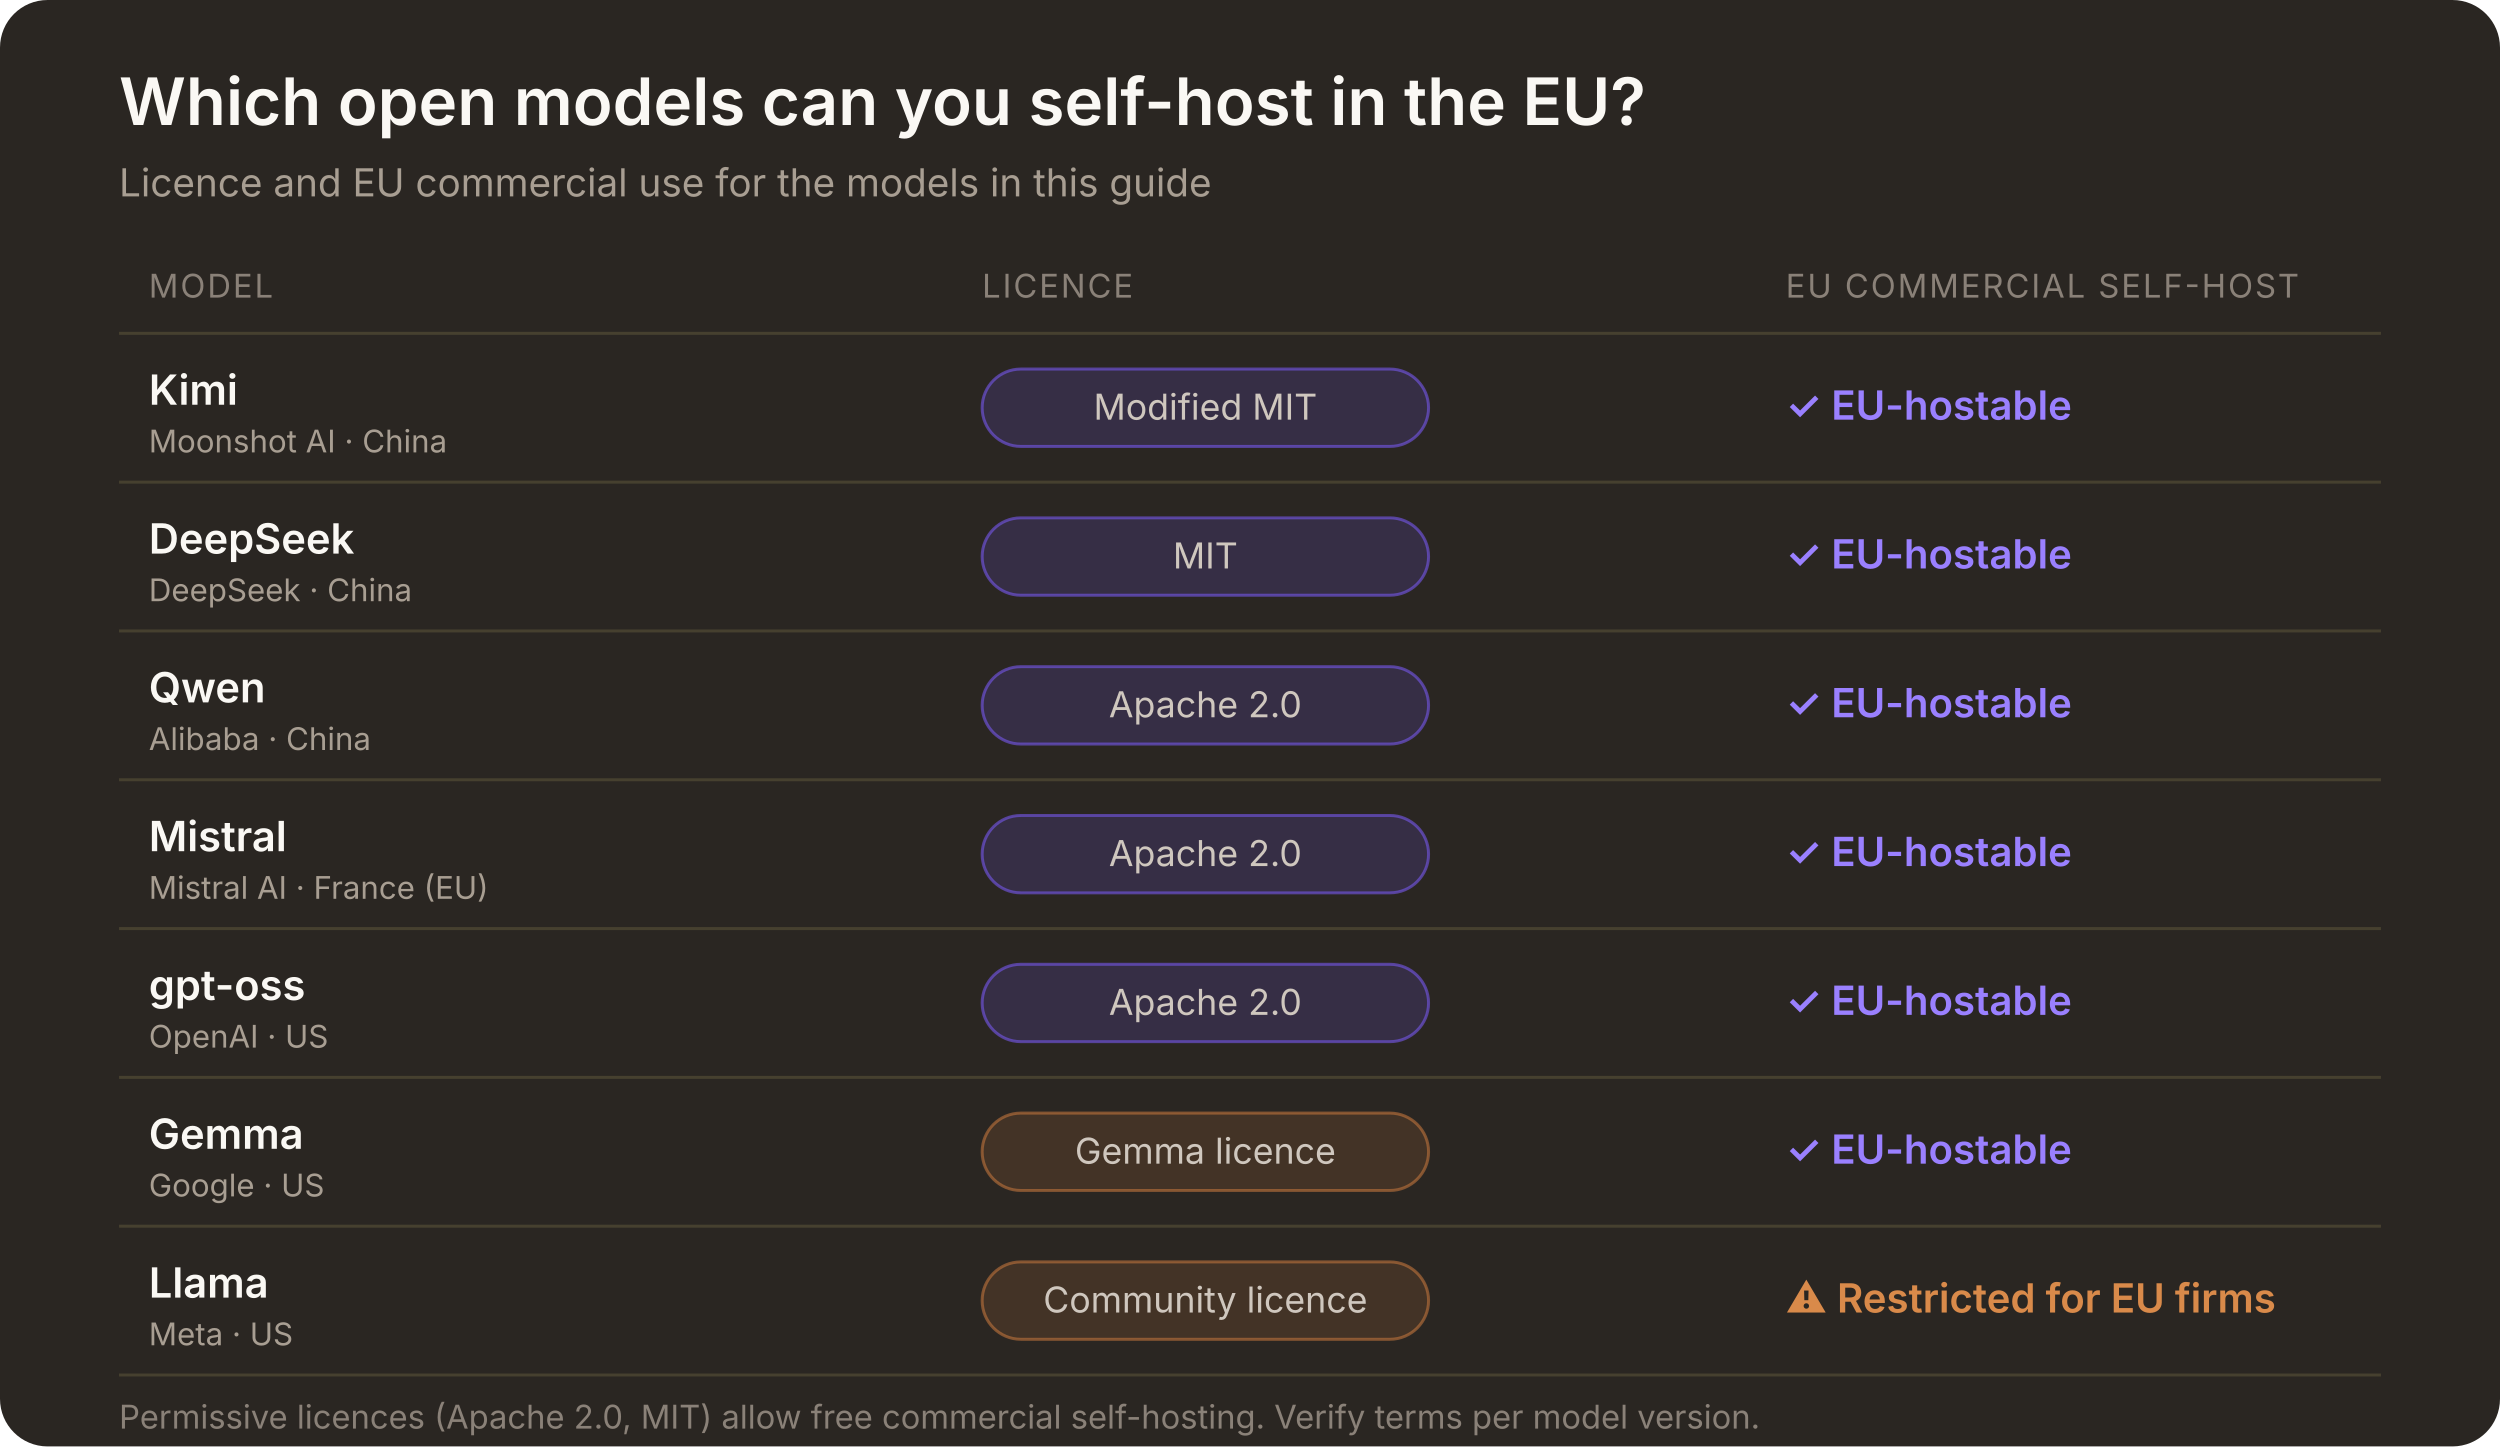
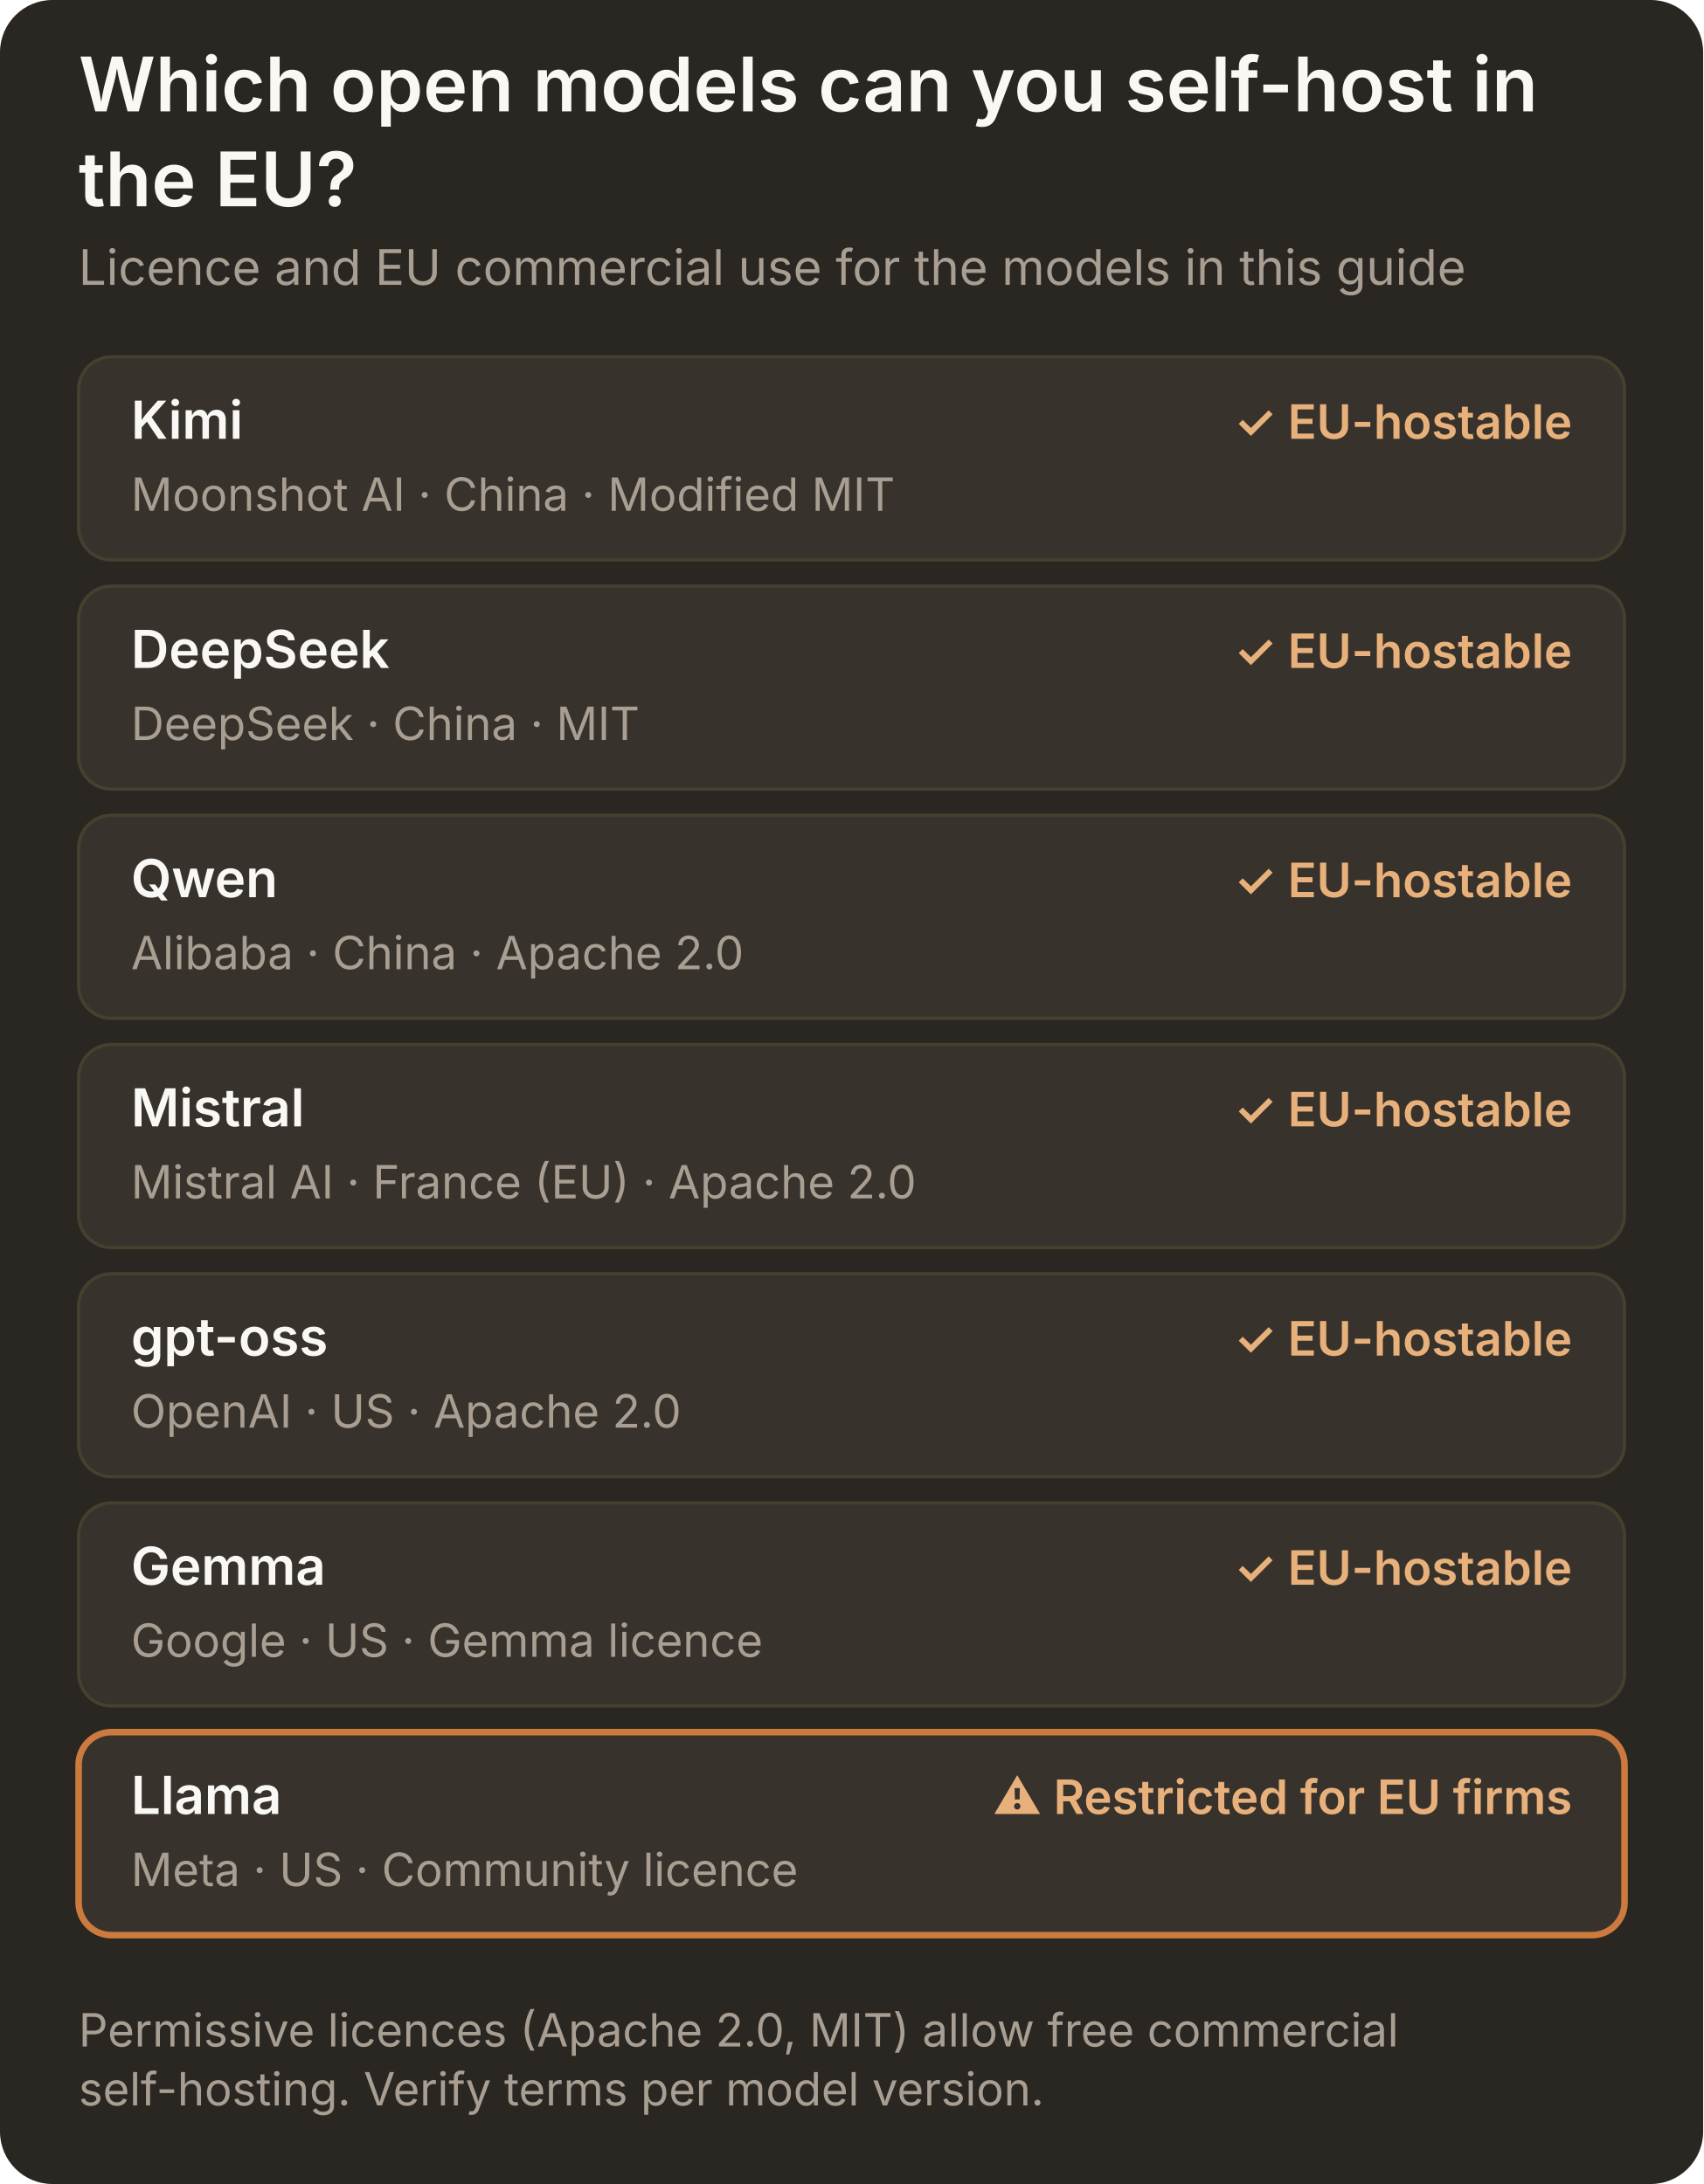
- <svg xmlns="http://www.w3.org/2000/svg" viewBox="0 0 840 486" role="img" aria-label="Scorecard: which open models can you self-host in the EU. Kimi (Moonshot, China), Modified MIT, EU-hostable. DeepSeek (China), MIT, EU-hostable. Qwen (Alibaba, China), Apache 2.0, EU-hostable. Mistral (France, EU), Apache 2.0, EU-hostable. gpt-oss (OpenAI, US), Apache 2.0, EU-hostable. Gemma (Google, US), Gemma licence, EU-hostable. Llama (Meta, US), community licence, restricted for EU-domiciled firms.">
-   <rect x="0" y="0" width="840" height="486" rx="16" fill="#2a2622" />
-   <text x="40" y="42" font-family="'Inter', system-ui, -apple-system, sans-serif" font-size="22" font-weight="600" fill="#faf8f4">Which open models can you self-host in the EU?</text>
-   <text x="40" y="66" font-family="'Inter', system-ui, sans-serif" font-size="13" fill="#a89e92">Licence and EU commercial use for the models in this guide</text>
-   <text x="50" y="100" font-family="'Inter', system-ui, sans-serif" font-size="11" letter-spacing="0.06em" fill="#8a8178">MODEL</text>
-   <text x="330" y="100" font-family="'Inter', system-ui, sans-serif" font-size="11" letter-spacing="0.06em" fill="#8a8178">LICENCE</text>
-   <text x="600" y="100" font-family="'Inter', system-ui, sans-serif" font-size="11" letter-spacing="0.06em" fill="#8a8178">EU COMMERCIAL SELF-HOST</text>
-   <line x1="40" y1="112" x2="800" y2="112" stroke="#46402f" stroke-width="1" />
-   <text x="50" y="136" font-family="'Inter', system-ui, sans-serif" font-size="14" font-weight="600" fill="#faf8f4">Kimi</text>
-   <text x="50" y="152" font-family="'Inter', system-ui, sans-serif" font-size="10.5" fill="#a89e92">Moonshot AI · China</text>
-   <rect x="330" y="124" width="150" height="26" rx="13" fill="#7c5cfc" fill-opacity="0.16" stroke="#7c5cfc" stroke-opacity="0.55" />
-   <text x="405" y="141" text-anchor="middle" font-family="'Inter', system-ui, sans-serif" font-size="12" fill="#cfc7be">Modified MIT</text>
-   <text x="600" y="141" font-family="'Inter', system-ui, sans-serif" font-size="13.5" font-weight="600" fill="#9a80ff">✓ EU-hostable</text>
-   <line x1="40" y1="162" x2="800" y2="162" stroke="#46402f" stroke-width="1" />
-   <text x="50" y="186" font-family="'Inter', system-ui, sans-serif" font-size="14" font-weight="600" fill="#faf8f4">DeepSeek</text>
-   <text x="50" y="202" font-family="'Inter', system-ui, sans-serif" font-size="10.5" fill="#a89e92">DeepSeek · China</text>
-   <rect x="330" y="174" width="150" height="26" rx="13" fill="#7c5cfc" fill-opacity="0.16" stroke="#7c5cfc" stroke-opacity="0.55" />
-   <text x="405" y="191" text-anchor="middle" font-family="'Inter', system-ui, sans-serif" font-size="12" fill="#cfc7be">MIT</text>
-   <text x="600" y="191" font-family="'Inter', system-ui, sans-serif" font-size="13.5" font-weight="600" fill="#9a80ff">✓ EU-hostable</text>
-   <line x1="40" y1="212" x2="800" y2="212" stroke="#46402f" stroke-width="1" />
-   <text x="50" y="236" font-family="'Inter', system-ui, sans-serif" font-size="14" font-weight="600" fill="#faf8f4">Qwen</text>
-   <text x="50" y="252" font-family="'Inter', system-ui, sans-serif" font-size="10.5" fill="#a89e92">Alibaba · China</text>
-   <rect x="330" y="224" width="150" height="26" rx="13" fill="#7c5cfc" fill-opacity="0.16" stroke="#7c5cfc" stroke-opacity="0.55" />
-   <text x="405" y="241" text-anchor="middle" font-family="'Inter', system-ui, sans-serif" font-size="12" fill="#cfc7be">Apache 2.0</text>
-   <text x="600" y="241" font-family="'Inter', system-ui, sans-serif" font-size="13.5" font-weight="600" fill="#9a80ff">✓ EU-hostable</text>
-   <line x1="40" y1="262" x2="800" y2="262" stroke="#46402f" stroke-width="1" />
-   <text x="50" y="286" font-family="'Inter', system-ui, sans-serif" font-size="14" font-weight="600" fill="#faf8f4">Mistral</text>
-   <text x="50" y="302" font-family="'Inter', system-ui, sans-serif" font-size="10.5" fill="#a89e92">Mistral AI · France (EU)</text>
-   <rect x="330" y="274" width="150" height="26" rx="13" fill="#7c5cfc" fill-opacity="0.16" stroke="#7c5cfc" stroke-opacity="0.55" />
-   <text x="405" y="291" text-anchor="middle" font-family="'Inter', system-ui, sans-serif" font-size="12" fill="#cfc7be">Apache 2.0</text>
-   <text x="600" y="291" font-family="'Inter', system-ui, sans-serif" font-size="13.5" font-weight="600" fill="#9a80ff">✓ EU-hostable</text>
-   <line x1="40" y1="312" x2="800" y2="312" stroke="#46402f" stroke-width="1" />
-   <text x="50" y="336" font-family="'Inter', system-ui, sans-serif" font-size="14" font-weight="600" fill="#faf8f4">gpt-oss</text>
-   <text x="50" y="352" font-family="'Inter', system-ui, sans-serif" font-size="10.5" fill="#a89e92">OpenAI · US</text>
-   <rect x="330" y="324" width="150" height="26" rx="13" fill="#7c5cfc" fill-opacity="0.16" stroke="#7c5cfc" stroke-opacity="0.55" />
-   <text x="405" y="341" text-anchor="middle" font-family="'Inter', system-ui, sans-serif" font-size="12" fill="#cfc7be">Apache 2.0</text>
-   <text x="600" y="341" font-family="'Inter', system-ui, sans-serif" font-size="13.5" font-weight="600" fill="#9a80ff">✓ EU-hostable</text>
-   <line x1="40" y1="362" x2="800" y2="362" stroke="#46402f" stroke-width="1" />
-   <text x="50" y="386" font-family="'Inter', system-ui, sans-serif" font-size="14" font-weight="600" fill="#faf8f4">Gemma</text>
-   <text x="50" y="402" font-family="'Inter', system-ui, sans-serif" font-size="10.5" fill="#a89e92">Google · US</text>
-   <rect x="330" y="374" width="150" height="26" rx="13" fill="#cc7a3e" fill-opacity="0.16" stroke="#cc7a3e" stroke-opacity="0.55" />
-   <text x="405" y="391" text-anchor="middle" font-family="'Inter', system-ui, sans-serif" font-size="12" fill="#cfc7be">Gemma licence</text>
-   <text x="600" y="391" font-family="'Inter', system-ui, sans-serif" font-size="13.5" font-weight="600" fill="#9a80ff">✓ EU-hostable</text>
-   <line x1="40" y1="412" x2="800" y2="412" stroke="#46402f" stroke-width="1" />
-   <text x="50" y="436" font-family="'Inter', system-ui, sans-serif" font-size="14" font-weight="600" fill="#faf8f4">Llama</text>
-   <text x="50" y="452" font-family="'Inter', system-ui, sans-serif" font-size="10.5" fill="#a89e92">Meta · US</text>
-   <rect x="330" y="424" width="150" height="26" rx="13" fill="#cc7a3e" fill-opacity="0.16" stroke="#cc7a3e" stroke-opacity="0.55" />
-   <text x="405" y="441" text-anchor="middle" font-family="'Inter', system-ui, sans-serif" font-size="12" fill="#cfc7be">Community licence</text>
-   <text x="600" y="441" font-family="'Inter', system-ui, sans-serif" font-size="13.5" font-weight="600" fill="#d98a4a">⚠ Restricted for EU firms</text>
-   <line x1="40" y1="462" x2="800" y2="462" stroke="#46402f" stroke-width="1" />
-   <text x="40" y="480" font-family="'Inter', system-ui, sans-serif" font-size="11" fill="#8a8178">Permissive licences (Apache 2.0, MIT) allow free commercial self-hosting. Verify terms per model version.</text>
+ <svg xmlns="http://www.w3.org/2000/svg" viewBox="0 0 520 667" role="img" aria-label="Licence overview for open models and their EU commercial use: Kimi, DeepSeek, Qwen, Mistral, gpt-oss and Gemma are self-hostable in the EU; Llama is restricted for EU firms.">
+   <defs>
+     <marker id="ar" markerWidth="8" markerHeight="8" refX="6" refY="3" orient="auto">
+       <path d="M0,0 L6,3 L0,6 Z" fill="#a89e92" />
+     </marker>
+   </defs>
+   <rect x="0" y="0" width="520" height="667" rx="16" fill="#2a2622" />
+   <text x="24" y="34" font-family="'Inter', system-ui, -apple-system, sans-serif" font-size="23" fill="#faf8f4" font-weight="600">Which open models can you self-host in</text>
+   <text x="24" y="63" font-family="'Inter', system-ui, -apple-system, sans-serif" font-size="23" fill="#faf8f4" font-weight="600">the EU?</text>
+   <text x="24" y="87" font-family="'Inter', system-ui, -apple-system, sans-serif" font-size="15" fill="#a89e92">Licence and EU commercial use for the models in this guide</text>
+   <rect x="24" y="109" width="472" height="62" rx="10" fill="#37322c" stroke="#46402f" stroke-width="1" />
+   <text x="40" y="134" font-family="'Inter', system-ui, -apple-system, sans-serif" font-size="16" fill="#faf8f4" font-weight="600">Kimi</text>
+   <text x="480" y="134" font-family="'Inter', system-ui, -apple-system, sans-serif" font-size="14.5" fill="#e8b07a" font-weight="600" text-anchor="end">✓ EU-hostable</text>
+   <text x="40" y="156" font-family="'Inter', system-ui, -apple-system, sans-serif" font-size="14" fill="#a89e92">Moonshot AI · China · Modified MIT</text>
+   <rect x="24" y="179" width="472" height="62" rx="10" fill="#37322c" stroke="#46402f" stroke-width="1" />
+   <text x="40" y="204" font-family="'Inter', system-ui, -apple-system, sans-serif" font-size="16" fill="#faf8f4" font-weight="600">DeepSeek</text>
+   <text x="480" y="204" font-family="'Inter', system-ui, -apple-system, sans-serif" font-size="14.5" fill="#e8b07a" font-weight="600" text-anchor="end">✓ EU-hostable</text>
+   <text x="40" y="226" font-family="'Inter', system-ui, -apple-system, sans-serif" font-size="14" fill="#a89e92">DeepSeek · China · MIT</text>
+   <rect x="24" y="249" width="472" height="62" rx="10" fill="#37322c" stroke="#46402f" stroke-width="1" />
+   <text x="40" y="274" font-family="'Inter', system-ui, -apple-system, sans-serif" font-size="16" fill="#faf8f4" font-weight="600">Qwen</text>
+   <text x="480" y="274" font-family="'Inter', system-ui, -apple-system, sans-serif" font-size="14.5" fill="#e8b07a" font-weight="600" text-anchor="end">✓ EU-hostable</text>
+   <text x="40" y="296" font-family="'Inter', system-ui, -apple-system, sans-serif" font-size="14" fill="#a89e92">Alibaba · China · Apache 2.0</text>
+   <rect x="24" y="319" width="472" height="62" rx="10" fill="#37322c" stroke="#46402f" stroke-width="1" />
+   <text x="40" y="344" font-family="'Inter', system-ui, -apple-system, sans-serif" font-size="16" fill="#faf8f4" font-weight="600">Mistral</text>
+   <text x="480" y="344" font-family="'Inter', system-ui, -apple-system, sans-serif" font-size="14.5" fill="#e8b07a" font-weight="600" text-anchor="end">✓ EU-hostable</text>
+   <text x="40" y="366" font-family="'Inter', system-ui, -apple-system, sans-serif" font-size="14" fill="#a89e92">Mistral AI · France (EU) · Apache 2.0</text>
+   <rect x="24" y="389" width="472" height="62" rx="10" fill="#37322c" stroke="#46402f" stroke-width="1" />
+   <text x="40" y="414" font-family="'Inter', system-ui, -apple-system, sans-serif" font-size="16" fill="#faf8f4" font-weight="600">gpt-oss</text>
+   <text x="480" y="414" font-family="'Inter', system-ui, -apple-system, sans-serif" font-size="14.5" fill="#e8b07a" font-weight="600" text-anchor="end">✓ EU-hostable</text>
+   <text x="40" y="436" font-family="'Inter', system-ui, -apple-system, sans-serif" font-size="14" fill="#a89e92">OpenAI · US · Apache 2.0</text>
+   <rect x="24" y="459" width="472" height="62" rx="10" fill="#37322c" stroke="#46402f" stroke-width="1" />
+   <text x="40" y="484" font-family="'Inter', system-ui, -apple-system, sans-serif" font-size="16" fill="#faf8f4" font-weight="600">Gemma</text>
+   <text x="480" y="484" font-family="'Inter', system-ui, -apple-system, sans-serif" font-size="14.5" fill="#e8b07a" font-weight="600" text-anchor="end">✓ EU-hostable</text>
+   <text x="40" y="506" font-family="'Inter', system-ui, -apple-system, sans-serif" font-size="14" fill="#a89e92">Google · US · Gemma licence</text>
+   <rect x="24" y="529" width="472" height="62" rx="10" fill="#37322c" stroke="#cc7a3e" stroke-width="2" />
+   <text x="40" y="554" font-family="'Inter', system-ui, -apple-system, sans-serif" font-size="16" fill="#faf8f4" font-weight="600">Llama</text>
+   <text x="480" y="554" font-family="'Inter', system-ui, -apple-system, sans-serif" font-size="14.5" fill="#e8b07a" font-weight="600" text-anchor="end">⚠ Restricted for EU firms</text>
+   <text x="40" y="576" font-family="'Inter', system-ui, -apple-system, sans-serif" font-size="14" fill="#a89e92">Meta · US · Community licence</text>
+   <text x="24" y="625" font-family="'Inter', system-ui, -apple-system, sans-serif" font-size="14" fill="#a89e92">Permissive licences (Apache 2.0, MIT) allow free commercial</text>
+   <text x="24" y="643" font-family="'Inter', system-ui, -apple-system, sans-serif" font-size="14" fill="#a89e92">self-hosting. Verify terms per model version.</text>
</svg>
